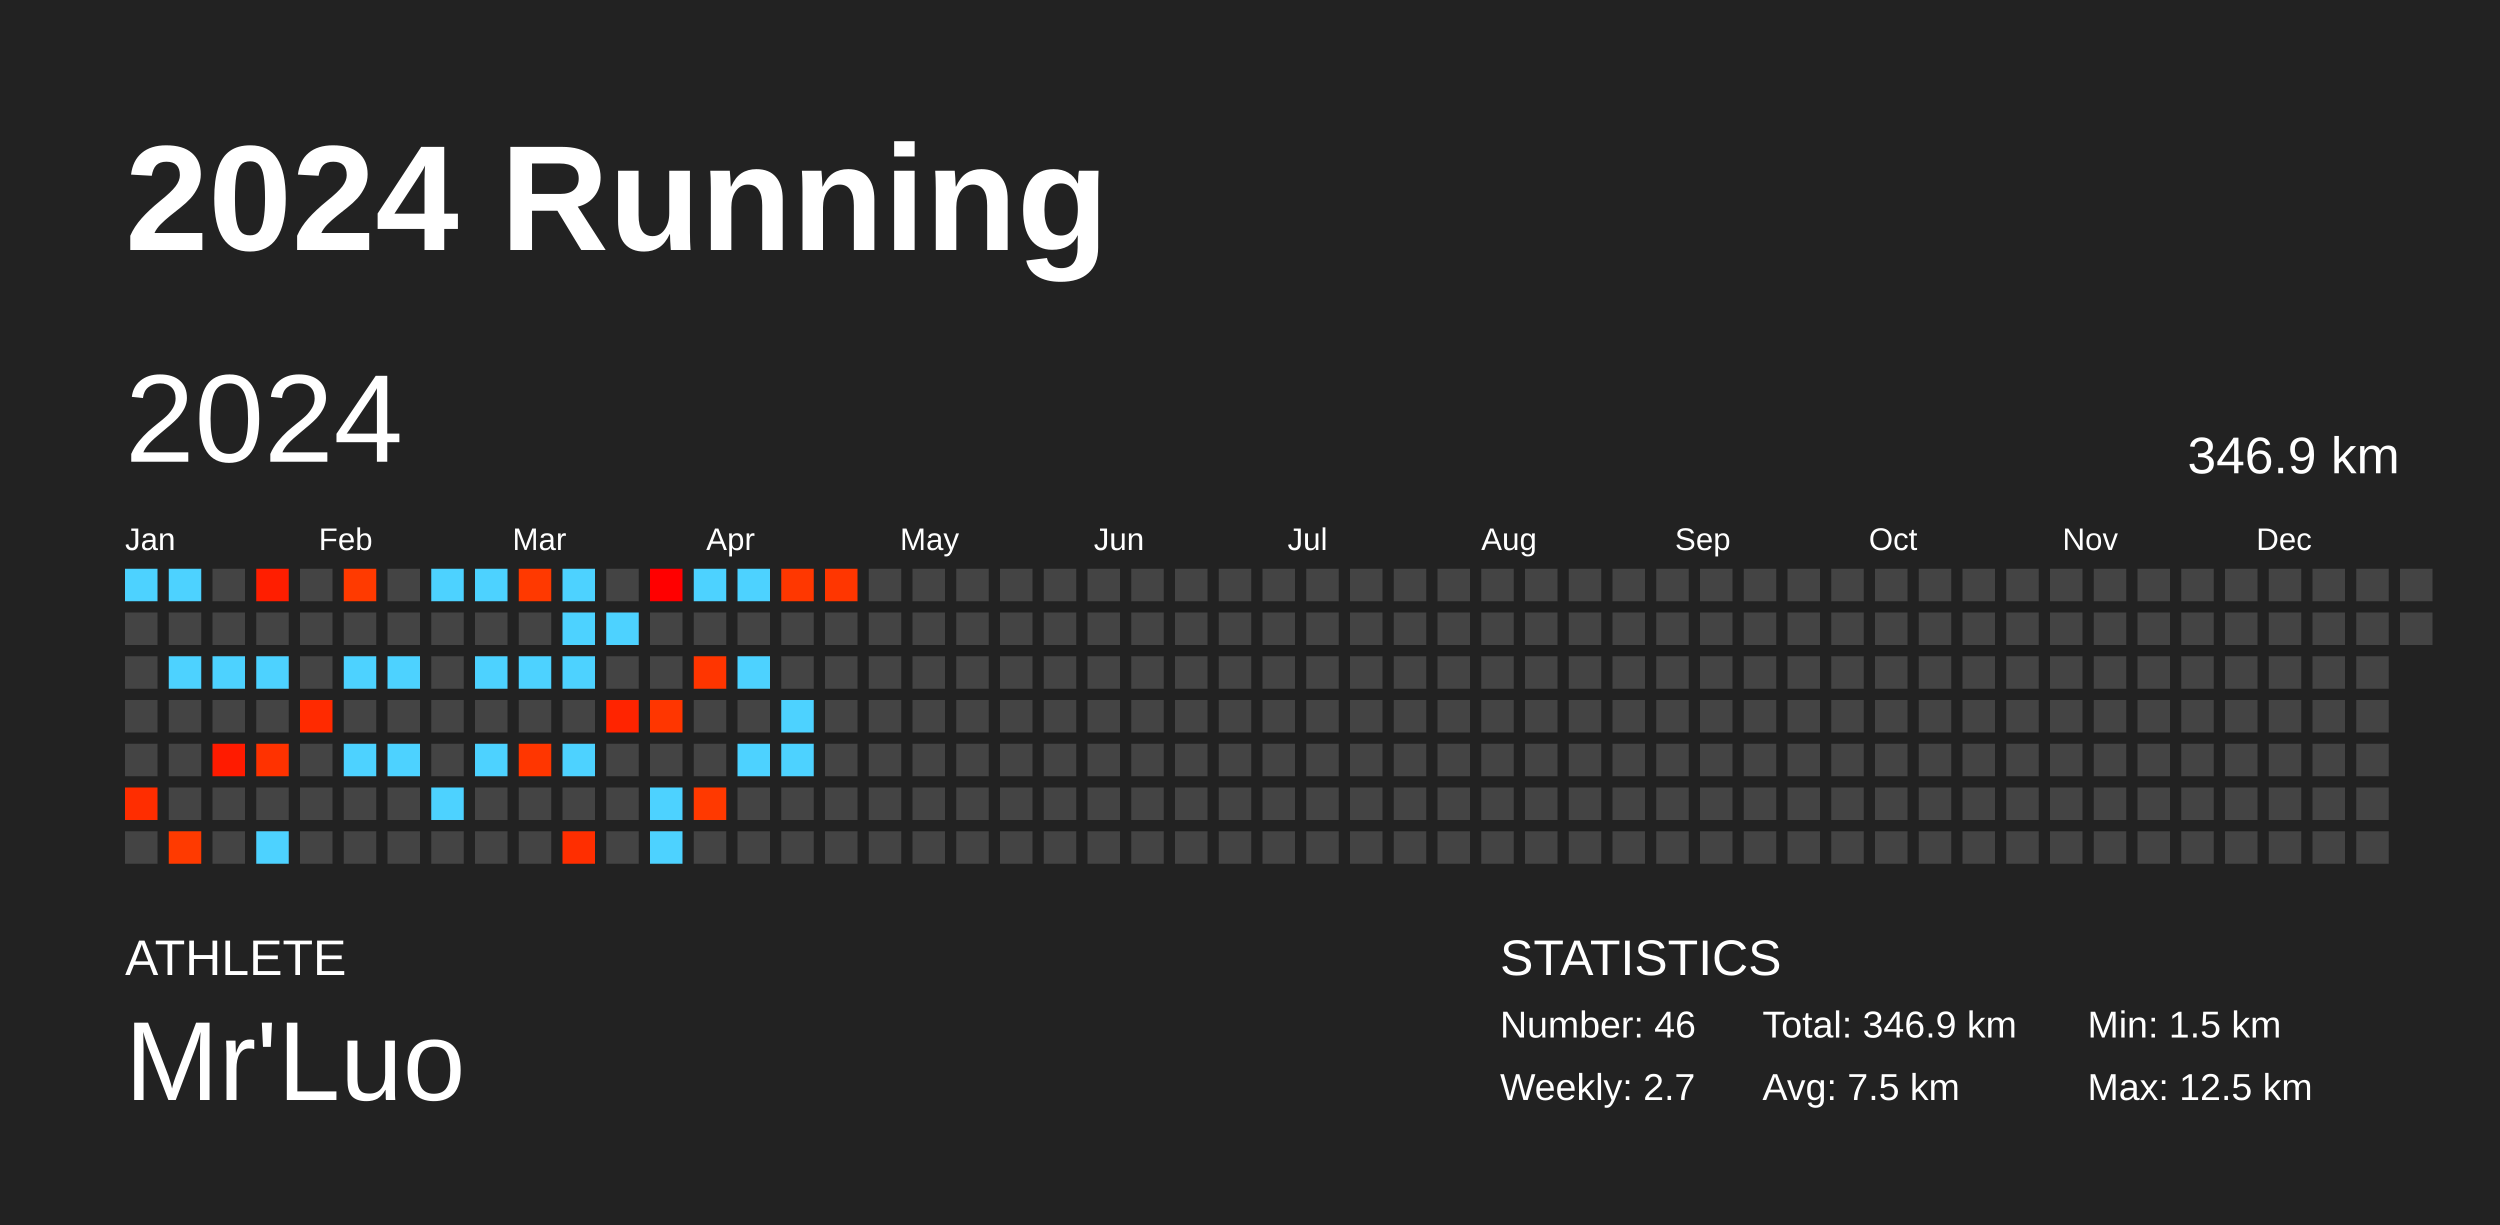
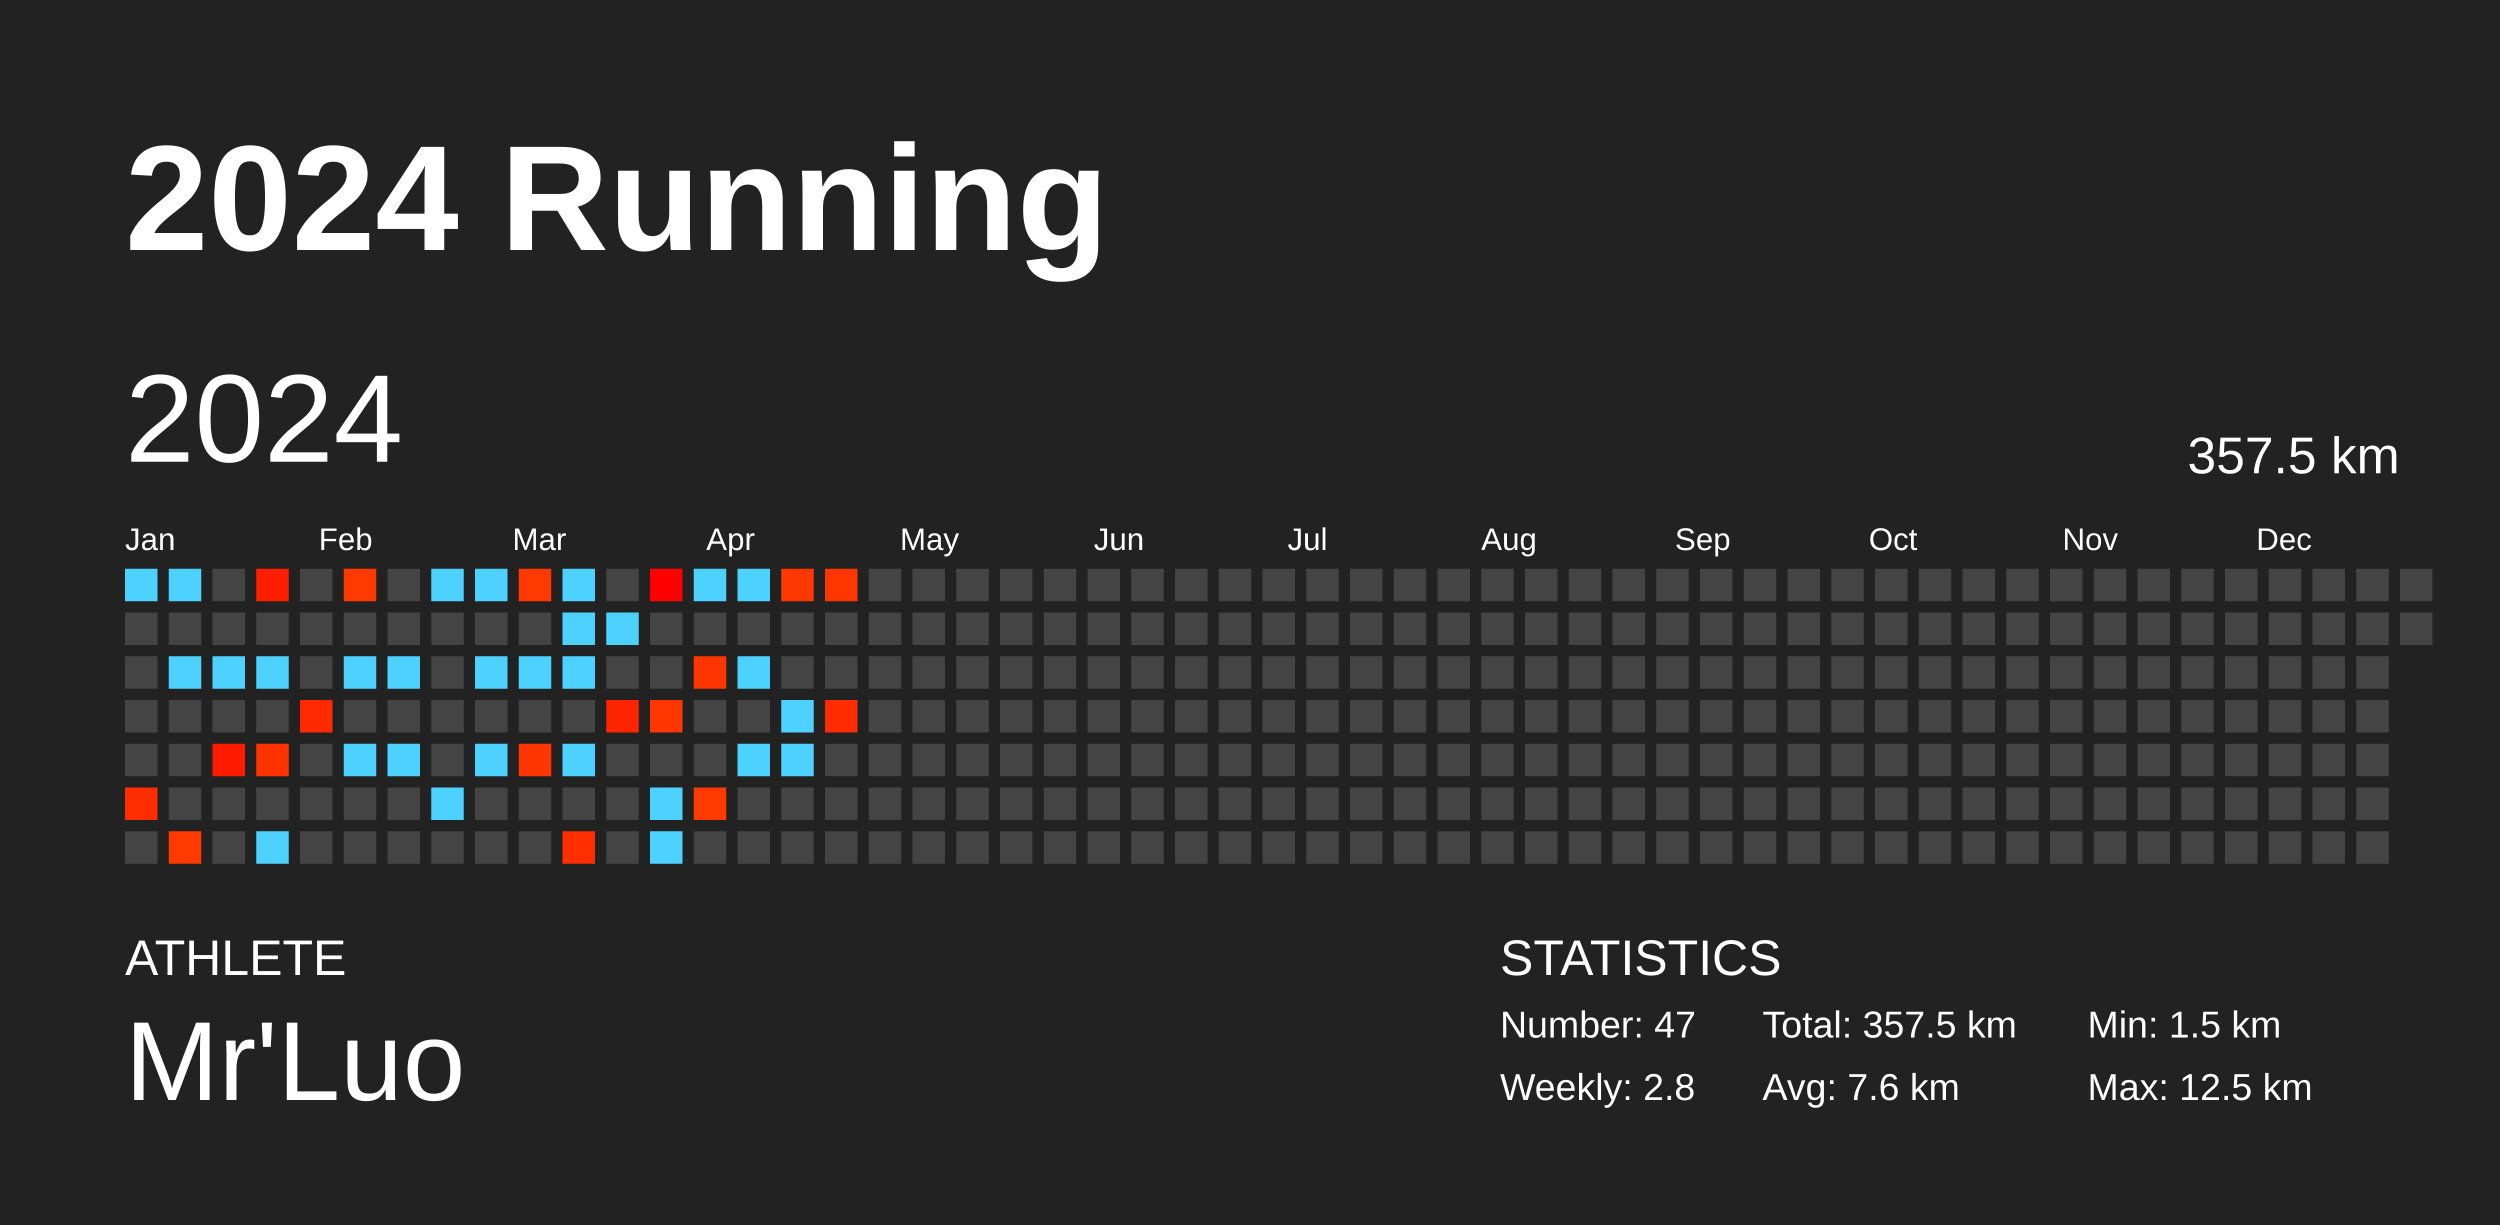
<svg xmlns="http://www.w3.org/2000/svg" baseProfile="full" height="98mm" version="1.1" viewBox="0,0,200,98" width="200mm">
  <defs />
  <rect fill="#222222" height="98" width="200" x="0" y="0" />
  <text fill="#FFFFFF" style="font-size:12px; font-family:Arial; font-weight:bold;" x="10" y="20">2024 Running</text>
  <text fill="#FFFFFF" style="font-size:4px; font-family:Arial" x="10" y="78">ATHLETE</text>
  <text fill="#FFFFFF" style="font-size:9px; font-family:Arial" x="10" y="88">Mr'Luo</text>
  <text fill="#FFFFFF" style="font-size:4px; font-family:Arial" x="120" y="78">STATISTICS</text>
-   <text fill="#FFFFFF" style="font-size:3px; font-family:Arial" x="120" y="83">Number: 46</text>
-   <text fill="#FFFFFF" style="font-size:3px; font-family:Arial" x="120" y="88">Weekly: 2.7</text>
-   <text fill="#FFFFFF" style="font-size:3px; font-family:Arial" x="141" y="83">Total: 346.9 km</text>
-   <text fill="#FFFFFF" style="font-size:3px; font-family:Arial" x="141" y="88">Avg: 7.5 km</text>
+   <text fill="#FFFFFF" style="font-size:3px; font-family:Arial" x="120" y="83">Number: 47</text>
+   <text fill="#FFFFFF" style="font-size:3px; font-family:Arial" x="120" y="88">Weekly: 2.8</text>
+   <text fill="#FFFFFF" style="font-size:3px; font-family:Arial" x="141" y="83">Total: 357.5 km</text>
+   <text fill="#FFFFFF" style="font-size:3px; font-family:Arial" x="141" y="88">Avg: 7.6 km</text>
  <text fill="#FFFFFF" style="font-size:3px; font-family:Arial" x="167" y="83">Min: 1.5 km</text>
  <text fill="#FFFFFF" style="font-size:3px; font-family:Arial" x="167" y="88">Max: 12.5 km</text>
  <text dominant-baseline="hanging" fill="#FFFFFF" style="font-size:10.0px; font-family:Arial;" x="10" y="30">2024</text>
-   <text dominant-baseline="hanging" fill="#FFFFFF" style="font-size:4.125px; font-family:Arial;" x="175" y="35">346.9 km</text>
+   <text dominant-baseline="hanging" fill="#FFFFFF" style="font-size:4.125px; font-family:Arial;" x="175" y="35">357.5 km</text>
  <text fill="#FFFFFF" style="font-size:2.5px; font-family:Arial" x="10.0" y="44">Jan</text>
  <text fill="#FFFFFF" style="font-size:2.5px; font-family:Arial" x="25.5" y="44">Feb</text>
  <text fill="#FFFFFF" style="font-size:2.5px; font-family:Arial" x="41.0" y="44">Mar</text>
  <text fill="#FFFFFF" style="font-size:2.5px; font-family:Arial" x="56.5" y="44">Apr</text>
  <text fill="#FFFFFF" style="font-size:2.5px; font-family:Arial" x="72.0" y="44">May</text>
  <text fill="#FFFFFF" style="font-size:2.5px; font-family:Arial" x="87.5" y="44">Jun</text>
  <text fill="#FFFFFF" style="font-size:2.5px; font-family:Arial" x="103.0" y="44">Jul</text>
  <text fill="#FFFFFF" style="font-size:2.5px; font-family:Arial" x="118.5" y="44">Aug</text>
  <text fill="#FFFFFF" style="font-size:2.5px; font-family:Arial" x="134.0" y="44">Sep</text>
  <text fill="#FFFFFF" style="font-size:2.5px; font-family:Arial" x="149.5" y="44">Oct</text>
  <text fill="#FFFFFF" style="font-size:2.5px; font-family:Arial" x="165.0" y="44">Nov</text>
  <text fill="#FFFFFF" style="font-size:2.5px; font-family:Arial" x="180.5" y="44">Dec</text>
  <rect fill="#4dd2ff" height="2.6" width="2.6" x="10.0" y="45.5" />
  <rect fill="#444444" height="2.6" width="2.6" x="10.0" y="49.0" />
  <rect fill="#444444" height="2.6" width="2.6" x="10.0" y="52.5" />
  <rect fill="#444444" height="2.6" width="2.6" x="10.0" y="56.0" />
  <rect fill="#444444" height="2.6" width="2.6" x="10.0" y="59.5" />
  <rect fill="#ff2d00" height="2.6" width="2.6" x="10.0" y="63.0" />
  <rect fill="#444444" height="2.6" width="2.6" x="10.0" y="66.5" />
  <rect fill="#4dd2ff" height="2.6" width="2.6" x="13.5" y="45.5" />
  <rect fill="#444444" height="2.6" width="2.6" x="13.5" y="49.0" />
  <rect fill="#4dd2ff" height="2.6" width="2.6" x="13.5" y="52.5" />
  <rect fill="#444444" height="2.6" width="2.6" x="13.5" y="56.0" />
  <rect fill="#444444" height="2.6" width="2.6" x="13.5" y="59.5" />
  <rect fill="#444444" height="2.6" width="2.6" x="13.5" y="63.0" />
  <rect fill="#ff3a00" height="2.6" width="2.6" x="13.5" y="66.5" />
  <rect fill="#444444" height="2.6" width="2.6" x="17.0" y="45.5" />
  <rect fill="#444444" height="2.6" width="2.6" x="17.0" y="49.0" />
  <rect fill="#4dd2ff" height="2.6" width="2.6" x="17.0" y="52.5" />
  <rect fill="#444444" height="2.6" width="2.6" x="17.0" y="56.0" />
  <rect fill="#ff1b00" height="2.6" width="2.6" x="17.0" y="59.5" />
  <rect fill="#444444" height="2.6" width="2.6" x="17.0" y="63.0" />
  <rect fill="#444444" height="2.6" width="2.6" x="17.0" y="66.5" />
  <rect fill="#ff1e00" height="2.6" width="2.6" x="20.5" y="45.5" />
  <rect fill="#444444" height="2.6" width="2.6" x="20.5" y="49.0" />
  <rect fill="#4dd2ff" height="2.6" width="2.6" x="20.5" y="52.5" />
  <rect fill="#444444" height="2.6" width="2.6" x="20.5" y="56.0" />
  <rect fill="#ff3200" height="2.6" width="2.6" x="20.5" y="59.5" />
  <rect fill="#444444" height="2.6" width="2.6" x="20.5" y="63.0" />
  <rect fill="#4dd2ff" height="2.6" width="2.6" x="20.5" y="66.5" />
  <rect fill="#444444" height="2.6" width="2.6" x="24.0" y="45.5" />
  <rect fill="#444444" height="2.6" width="2.6" x="24.0" y="49.0" />
  <rect fill="#444444" height="2.6" width="2.6" x="24.0" y="52.5" />
  <rect fill="#ff2a00" height="2.6" width="2.6" x="24.0" y="56.0" />
  <rect fill="#444444" height="2.6" width="2.6" x="24.0" y="59.5" />
  <rect fill="#444444" height="2.6" width="2.6" x="24.0" y="63.0" />
  <rect fill="#444444" height="2.6" width="2.6" x="24.0" y="66.5" />
  <rect fill="#ff3a00" height="2.6" width="2.6" x="27.5" y="45.5" />
  <rect fill="#444444" height="2.6" width="2.6" x="27.5" y="49.0" />
  <rect fill="#4dd2ff" height="2.6" width="2.6" x="27.5" y="52.5" />
  <rect fill="#444444" height="2.6" width="2.6" x="27.5" y="56.0" />
  <rect fill="#4dd2ff" height="2.6" width="2.6" x="27.5" y="59.5" />
  <rect fill="#444444" height="2.6" width="2.6" x="27.5" y="63.0" />
  <rect fill="#444444" height="2.6" width="2.6" x="27.5" y="66.5" />
  <rect fill="#444444" height="2.6" width="2.6" x="31.0" y="45.5" />
  <rect fill="#444444" height="2.6" width="2.6" x="31.0" y="49.0" />
  <rect fill="#4dd2ff" height="2.6" width="2.6" x="31.0" y="52.5" />
  <rect fill="#444444" height="2.6" width="2.6" x="31.0" y="56.0" />
  <rect fill="#4dd2ff" height="2.6" width="2.6" x="31.0" y="59.5" />
  <rect fill="#444444" height="2.6" width="2.6" x="31.0" y="63.0" />
  <rect fill="#444444" height="2.6" width="2.6" x="31.0" y="66.5" />
  <rect fill="#4dd2ff" height="2.6" width="2.6" x="34.5" y="45.5" />
  <rect fill="#444444" height="2.6" width="2.6" x="34.5" y="49.0" />
  <rect fill="#444444" height="2.6" width="2.6" x="34.5" y="52.5" />
  <rect fill="#444444" height="2.6" width="2.6" x="34.5" y="56.0" />
  <rect fill="#444444" height="2.6" width="2.6" x="34.5" y="59.5" />
  <rect fill="#4dd2ff" height="2.6" width="2.6" x="34.5" y="63.0" />
  <rect fill="#444444" height="2.6" width="2.6" x="34.5" y="66.5" />
  <rect fill="#4dd2ff" height="2.6" width="2.6" x="38.0" y="45.5" />
  <rect fill="#444444" height="2.6" width="2.6" x="38.0" y="49.0" />
  <rect fill="#4dd2ff" height="2.6" width="2.6" x="38.0" y="52.5" />
  <rect fill="#444444" height="2.6" width="2.6" x="38.0" y="56.0" />
  <rect fill="#4dd2ff" height="2.6" width="2.6" x="38.0" y="59.5" />
  <rect fill="#444444" height="2.6" width="2.6" x="38.0" y="63.0" />
  <rect fill="#444444" height="2.6" width="2.6" x="38.0" y="66.5" />
  <rect fill="#ff3900" height="2.6" width="2.6" x="41.5" y="45.5" />
  <rect fill="#444444" height="2.6" width="2.6" x="41.5" y="49.0" />
  <rect fill="#4dd2ff" height="2.6" width="2.6" x="41.5" y="52.5" />
  <rect fill="#444444" height="2.6" width="2.6" x="41.5" y="56.0" />
  <rect fill="#ff3600" height="2.6" width="2.6" x="41.5" y="59.5" />
  <rect fill="#444444" height="2.6" width="2.6" x="41.5" y="63.0" />
  <rect fill="#444444" height="2.6" width="2.6" x="41.5" y="66.5" />
  <rect fill="#4dd2ff" height="2.6" width="2.6" x="45.0" y="45.5" />
  <rect fill="#4dd2ff" height="2.6" width="2.6" x="45.0" y="49.0" />
  <rect fill="#4dd2ff" height="2.6" width="2.6" x="45.0" y="52.5" />
  <rect fill="#444444" height="2.6" width="2.6" x="45.0" y="56.0" />
  <rect fill="#4dd2ff" height="2.6" width="2.6" x="45.0" y="59.5" />
  <rect fill="#444444" height="2.6" width="2.6" x="45.0" y="63.0" />
  <rect fill="#ff2e00" height="2.6" width="2.6" x="45.0" y="66.5" />
  <rect fill="#444444" height="2.6" width="2.6" x="48.5" y="45.5" />
  <rect fill="#4dd2ff" height="2.6" width="2.6" x="48.5" y="49.0" />
  <rect fill="#444444" height="2.6" width="2.6" x="48.5" y="52.5" />
  <rect fill="#ff2400" height="2.6" width="2.6" x="48.5" y="56.0" />
  <rect fill="#444444" height="2.6" width="2.6" x="48.5" y="59.5" />
  <rect fill="#444444" height="2.6" width="2.6" x="48.5" y="63.0" />
  <rect fill="#444444" height="2.6" width="2.6" x="48.5" y="66.5" />
  <rect fill="#ff0000" height="2.6" width="2.6" x="52.0" y="45.5" />
  <rect fill="#444444" height="2.6" width="2.6" x="52.0" y="49.0" />
  <rect fill="#444444" height="2.6" width="2.6" x="52.0" y="52.5" />
  <rect fill="#ff3600" height="2.6" width="2.6" x="52.0" y="56.0" />
  <rect fill="#444444" height="2.6" width="2.6" x="52.0" y="59.5" />
  <rect fill="#4dd2ff" height="2.6" width="2.6" x="52.0" y="63.0" />
  <rect fill="#4dd2ff" height="2.6" width="2.6" x="52.0" y="66.5" />
  <rect fill="#4dd2ff" height="2.6" width="2.6" x="55.5" y="45.5" />
  <rect fill="#444444" height="2.6" width="2.6" x="55.5" y="49.0" />
  <rect fill="#ff3500" height="2.6" width="2.6" x="55.5" y="52.5" />
  <rect fill="#444444" height="2.6" width="2.6" x="55.5" y="56.0" />
  <rect fill="#444444" height="2.6" width="2.6" x="55.5" y="59.5" />
  <rect fill="#ff3900" height="2.6" width="2.6" x="55.5" y="63.0" />
  <rect fill="#444444" height="2.6" width="2.6" x="55.5" y="66.5" />
  <rect fill="#4dd2ff" height="2.6" width="2.6" x="59.0" y="45.5" />
  <rect fill="#444444" height="2.6" width="2.6" x="59.0" y="49.0" />
  <rect fill="#4dd2ff" height="2.6" width="2.6" x="59.0" y="52.5" />
  <rect fill="#444444" height="2.6" width="2.6" x="59.0" y="56.0" />
  <rect fill="#4dd2ff" height="2.6" width="2.6" x="59.0" y="59.5" />
  <rect fill="#444444" height="2.6" width="2.6" x="59.0" y="63.0" />
  <rect fill="#444444" height="2.6" width="2.6" x="59.0" y="66.5" />
  <rect fill="#ff3700" height="2.6" width="2.6" x="62.5" y="45.5" />
  <rect fill="#444444" height="2.6" width="2.6" x="62.5" y="49.0" />
  <rect fill="#444444" height="2.6" width="2.6" x="62.5" y="52.5" />
  <rect fill="#4dd2ff" height="2.6" width="2.6" x="62.5" y="56.0" />
  <rect fill="#4dd2ff" height="2.6" width="2.6" x="62.5" y="59.5" />
  <rect fill="#444444" height="2.6" width="2.6" x="62.5" y="63.0" />
  <rect fill="#444444" height="2.6" width="2.6" x="62.5" y="66.5" />
  <rect fill="#ff3600" height="2.6" width="2.6" x="66.0" y="45.5" />
  <rect fill="#444444" height="2.6" width="2.6" x="66.0" y="49.0" />
  <rect fill="#444444" height="2.6" width="2.6" x="66.0" y="52.5" />
-   <rect fill="#444444" height="2.6" width="2.6" x="66.0" y="56.0" />
+   <rect fill="#ff2c00" height="2.6" width="2.6" x="66.0" y="56.0" />
  <rect fill="#444444" height="2.6" width="2.6" x="66.0" y="59.5" />
  <rect fill="#444444" height="2.6" width="2.6" x="66.0" y="63.0" />
  <rect fill="#444444" height="2.6" width="2.6" x="66.0" y="66.5" />
  <rect fill="#444444" height="2.6" width="2.6" x="69.5" y="45.5" />
  <rect fill="#444444" height="2.6" width="2.6" x="69.5" y="49.0" />
  <rect fill="#444444" height="2.6" width="2.6" x="69.5" y="52.5" />
  <rect fill="#444444" height="2.6" width="2.6" x="69.5" y="56.0" />
  <rect fill="#444444" height="2.6" width="2.6" x="69.5" y="59.5" />
  <rect fill="#444444" height="2.6" width="2.6" x="69.5" y="63.0" />
  <rect fill="#444444" height="2.6" width="2.6" x="69.5" y="66.5" />
  <rect fill="#444444" height="2.6" width="2.6" x="73.0" y="45.5" />
  <rect fill="#444444" height="2.6" width="2.6" x="73.0" y="49.0" />
  <rect fill="#444444" height="2.6" width="2.6" x="73.0" y="52.5" />
  <rect fill="#444444" height="2.6" width="2.6" x="73.0" y="56.0" />
  <rect fill="#444444" height="2.6" width="2.6" x="73.0" y="59.5" />
  <rect fill="#444444" height="2.6" width="2.6" x="73.0" y="63.0" />
  <rect fill="#444444" height="2.6" width="2.6" x="73.0" y="66.5" />
  <rect fill="#444444" height="2.6" width="2.6" x="76.5" y="45.5" />
  <rect fill="#444444" height="2.6" width="2.6" x="76.5" y="49.0" />
  <rect fill="#444444" height="2.6" width="2.6" x="76.5" y="52.5" />
  <rect fill="#444444" height="2.6" width="2.6" x="76.5" y="56.0" />
  <rect fill="#444444" height="2.6" width="2.6" x="76.5" y="59.5" />
  <rect fill="#444444" height="2.6" width="2.6" x="76.5" y="63.0" />
  <rect fill="#444444" height="2.6" width="2.6" x="76.5" y="66.5" />
  <rect fill="#444444" height="2.6" width="2.6" x="80.0" y="45.5" />
  <rect fill="#444444" height="2.6" width="2.6" x="80.0" y="49.0" />
  <rect fill="#444444" height="2.6" width="2.6" x="80.0" y="52.5" />
  <rect fill="#444444" height="2.6" width="2.6" x="80.0" y="56.0" />
  <rect fill="#444444" height="2.6" width="2.6" x="80.0" y="59.5" />
  <rect fill="#444444" height="2.6" width="2.6" x="80.0" y="63.0" />
  <rect fill="#444444" height="2.6" width="2.6" x="80.0" y="66.5" />
  <rect fill="#444444" height="2.6" width="2.6" x="83.5" y="45.5" />
  <rect fill="#444444" height="2.6" width="2.6" x="83.5" y="49.0" />
  <rect fill="#444444" height="2.6" width="2.6" x="83.5" y="52.5" />
  <rect fill="#444444" height="2.6" width="2.6" x="83.5" y="56.0" />
  <rect fill="#444444" height="2.6" width="2.6" x="83.5" y="59.5" />
  <rect fill="#444444" height="2.6" width="2.6" x="83.5" y="63.0" />
  <rect fill="#444444" height="2.6" width="2.6" x="83.5" y="66.5" />
  <rect fill="#444444" height="2.6" width="2.6" x="87.0" y="45.5" />
  <rect fill="#444444" height="2.6" width="2.6" x="87.0" y="49.0" />
  <rect fill="#444444" height="2.6" width="2.6" x="87.0" y="52.5" />
  <rect fill="#444444" height="2.6" width="2.6" x="87.0" y="56.0" />
  <rect fill="#444444" height="2.6" width="2.6" x="87.0" y="59.5" />
  <rect fill="#444444" height="2.6" width="2.6" x="87.0" y="63.0" />
  <rect fill="#444444" height="2.6" width="2.6" x="87.0" y="66.5" />
  <rect fill="#444444" height="2.6" width="2.6" x="90.5" y="45.5" />
  <rect fill="#444444" height="2.6" width="2.6" x="90.5" y="49.0" />
  <rect fill="#444444" height="2.6" width="2.6" x="90.5" y="52.5" />
  <rect fill="#444444" height="2.6" width="2.6" x="90.5" y="56.0" />
  <rect fill="#444444" height="2.6" width="2.6" x="90.5" y="59.5" />
  <rect fill="#444444" height="2.6" width="2.6" x="90.5" y="63.0" />
  <rect fill="#444444" height="2.6" width="2.6" x="90.5" y="66.5" />
  <rect fill="#444444" height="2.6" width="2.6" x="94.0" y="45.5" />
  <rect fill="#444444" height="2.6" width="2.6" x="94.0" y="49.0" />
  <rect fill="#444444" height="2.6" width="2.6" x="94.0" y="52.5" />
  <rect fill="#444444" height="2.6" width="2.6" x="94.0" y="56.0" />
  <rect fill="#444444" height="2.6" width="2.6" x="94.0" y="59.5" />
  <rect fill="#444444" height="2.6" width="2.6" x="94.0" y="63.0" />
  <rect fill="#444444" height="2.6" width="2.6" x="94.0" y="66.5" />
  <rect fill="#444444" height="2.6" width="2.6" x="97.5" y="45.5" />
  <rect fill="#444444" height="2.6" width="2.6" x="97.5" y="49.0" />
  <rect fill="#444444" height="2.6" width="2.6" x="97.5" y="52.5" />
  <rect fill="#444444" height="2.6" width="2.6" x="97.5" y="56.0" />
  <rect fill="#444444" height="2.6" width="2.6" x="97.5" y="59.5" />
  <rect fill="#444444" height="2.6" width="2.6" x="97.5" y="63.0" />
  <rect fill="#444444" height="2.6" width="2.6" x="97.5" y="66.5" />
  <rect fill="#444444" height="2.6" width="2.6" x="101.0" y="45.5" />
  <rect fill="#444444" height="2.6" width="2.6" x="101.0" y="49.0" />
  <rect fill="#444444" height="2.6" width="2.6" x="101.0" y="52.5" />
  <rect fill="#444444" height="2.6" width="2.6" x="101.0" y="56.0" />
  <rect fill="#444444" height="2.6" width="2.6" x="101.0" y="59.5" />
  <rect fill="#444444" height="2.6" width="2.6" x="101.0" y="63.0" />
  <rect fill="#444444" height="2.6" width="2.6" x="101.0" y="66.5" />
  <rect fill="#444444" height="2.6" width="2.6" x="104.5" y="45.5" />
  <rect fill="#444444" height="2.6" width="2.6" x="104.5" y="49.0" />
  <rect fill="#444444" height="2.6" width="2.6" x="104.5" y="52.5" />
  <rect fill="#444444" height="2.6" width="2.6" x="104.5" y="56.0" />
  <rect fill="#444444" height="2.6" width="2.6" x="104.5" y="59.5" />
  <rect fill="#444444" height="2.6" width="2.6" x="104.5" y="63.0" />
  <rect fill="#444444" height="2.6" width="2.6" x="104.5" y="66.5" />
  <rect fill="#444444" height="2.6" width="2.6" x="108.0" y="45.5" />
  <rect fill="#444444" height="2.6" width="2.6" x="108.0" y="49.0" />
  <rect fill="#444444" height="2.6" width="2.6" x="108.0" y="52.5" />
  <rect fill="#444444" height="2.6" width="2.6" x="108.0" y="56.0" />
  <rect fill="#444444" height="2.6" width="2.6" x="108.0" y="59.5" />
  <rect fill="#444444" height="2.6" width="2.6" x="108.0" y="63.0" />
  <rect fill="#444444" height="2.6" width="2.6" x="108.0" y="66.5" />
  <rect fill="#444444" height="2.6" width="2.6" x="111.5" y="45.5" />
  <rect fill="#444444" height="2.6" width="2.6" x="111.5" y="49.0" />
  <rect fill="#444444" height="2.6" width="2.6" x="111.5" y="52.5" />
  <rect fill="#444444" height="2.6" width="2.6" x="111.5" y="56.0" />
  <rect fill="#444444" height="2.6" width="2.6" x="111.5" y="59.5" />
  <rect fill="#444444" height="2.6" width="2.6" x="111.5" y="63.0" />
  <rect fill="#444444" height="2.6" width="2.6" x="111.5" y="66.5" />
  <rect fill="#444444" height="2.6" width="2.6" x="115.0" y="45.5" />
  <rect fill="#444444" height="2.6" width="2.6" x="115.0" y="49.0" />
  <rect fill="#444444" height="2.6" width="2.6" x="115.0" y="52.5" />
  <rect fill="#444444" height="2.6" width="2.6" x="115.0" y="56.0" />
  <rect fill="#444444" height="2.6" width="2.6" x="115.0" y="59.5" />
  <rect fill="#444444" height="2.6" width="2.6" x="115.0" y="63.0" />
  <rect fill="#444444" height="2.6" width="2.6" x="115.0" y="66.5" />
  <rect fill="#444444" height="2.6" width="2.6" x="118.5" y="45.5" />
  <rect fill="#444444" height="2.6" width="2.6" x="118.5" y="49.0" />
  <rect fill="#444444" height="2.6" width="2.6" x="118.5" y="52.5" />
  <rect fill="#444444" height="2.6" width="2.6" x="118.5" y="56.0" />
  <rect fill="#444444" height="2.6" width="2.6" x="118.5" y="59.5" />
  <rect fill="#444444" height="2.6" width="2.6" x="118.5" y="63.0" />
  <rect fill="#444444" height="2.6" width="2.6" x="118.5" y="66.5" />
  <rect fill="#444444" height="2.6" width="2.6" x="122.0" y="45.5" />
  <rect fill="#444444" height="2.6" width="2.6" x="122.0" y="49.0" />
  <rect fill="#444444" height="2.6" width="2.6" x="122.0" y="52.5" />
  <rect fill="#444444" height="2.6" width="2.6" x="122.0" y="56.0" />
  <rect fill="#444444" height="2.6" width="2.6" x="122.0" y="59.5" />
  <rect fill="#444444" height="2.6" width="2.6" x="122.0" y="63.0" />
  <rect fill="#444444" height="2.6" width="2.6" x="122.0" y="66.5" />
  <rect fill="#444444" height="2.6" width="2.6" x="125.5" y="45.5" />
  <rect fill="#444444" height="2.6" width="2.6" x="125.5" y="49.0" />
  <rect fill="#444444" height="2.6" width="2.6" x="125.5" y="52.5" />
  <rect fill="#444444" height="2.6" width="2.6" x="125.5" y="56.0" />
  <rect fill="#444444" height="2.6" width="2.6" x="125.5" y="59.5" />
  <rect fill="#444444" height="2.6" width="2.6" x="125.5" y="63.0" />
  <rect fill="#444444" height="2.6" width="2.6" x="125.5" y="66.5" />
  <rect fill="#444444" height="2.6" width="2.6" x="129.0" y="45.5" />
  <rect fill="#444444" height="2.6" width="2.6" x="129.0" y="49.0" />
  <rect fill="#444444" height="2.6" width="2.6" x="129.0" y="52.5" />
  <rect fill="#444444" height="2.6" width="2.6" x="129.0" y="56.0" />
  <rect fill="#444444" height="2.6" width="2.6" x="129.0" y="59.5" />
  <rect fill="#444444" height="2.6" width="2.6" x="129.0" y="63.0" />
  <rect fill="#444444" height="2.6" width="2.6" x="129.0" y="66.5" />
  <rect fill="#444444" height="2.6" width="2.6" x="132.5" y="45.5" />
  <rect fill="#444444" height="2.6" width="2.6" x="132.5" y="49.0" />
  <rect fill="#444444" height="2.6" width="2.6" x="132.5" y="52.5" />
  <rect fill="#444444" height="2.6" width="2.6" x="132.5" y="56.0" />
  <rect fill="#444444" height="2.6" width="2.6" x="132.5" y="59.5" />
  <rect fill="#444444" height="2.6" width="2.6" x="132.5" y="63.0" />
  <rect fill="#444444" height="2.6" width="2.6" x="132.5" y="66.5" />
  <rect fill="#444444" height="2.6" width="2.6" x="136.0" y="45.5" />
  <rect fill="#444444" height="2.6" width="2.6" x="136.0" y="49.0" />
  <rect fill="#444444" height="2.6" width="2.6" x="136.0" y="52.5" />
  <rect fill="#444444" height="2.6" width="2.6" x="136.0" y="56.0" />
  <rect fill="#444444" height="2.6" width="2.6" x="136.0" y="59.5" />
  <rect fill="#444444" height="2.6" width="2.6" x="136.0" y="63.0" />
  <rect fill="#444444" height="2.6" width="2.6" x="136.0" y="66.5" />
  <rect fill="#444444" height="2.6" width="2.6" x="139.5" y="45.5" />
  <rect fill="#444444" height="2.6" width="2.6" x="139.5" y="49.0" />
  <rect fill="#444444" height="2.6" width="2.6" x="139.5" y="52.5" />
  <rect fill="#444444" height="2.6" width="2.6" x="139.5" y="56.0" />
  <rect fill="#444444" height="2.6" width="2.6" x="139.5" y="59.5" />
  <rect fill="#444444" height="2.6" width="2.6" x="139.5" y="63.0" />
  <rect fill="#444444" height="2.6" width="2.6" x="139.5" y="66.5" />
  <rect fill="#444444" height="2.6" width="2.6" x="143.0" y="45.5" />
  <rect fill="#444444" height="2.6" width="2.6" x="143.0" y="49.0" />
  <rect fill="#444444" height="2.6" width="2.6" x="143.0" y="52.5" />
  <rect fill="#444444" height="2.6" width="2.6" x="143.0" y="56.0" />
  <rect fill="#444444" height="2.6" width="2.6" x="143.0" y="59.5" />
  <rect fill="#444444" height="2.6" width="2.6" x="143.0" y="63.0" />
  <rect fill="#444444" height="2.6" width="2.6" x="143.0" y="66.5" />
  <rect fill="#444444" height="2.6" width="2.6" x="146.5" y="45.5" />
  <rect fill="#444444" height="2.6" width="2.6" x="146.5" y="49.0" />
  <rect fill="#444444" height="2.6" width="2.6" x="146.5" y="52.5" />
  <rect fill="#444444" height="2.6" width="2.6" x="146.5" y="56.0" />
  <rect fill="#444444" height="2.6" width="2.6" x="146.5" y="59.5" />
  <rect fill="#444444" height="2.6" width="2.6" x="146.5" y="63.0" />
  <rect fill="#444444" height="2.6" width="2.6" x="146.5" y="66.5" />
  <rect fill="#444444" height="2.6" width="2.6" x="150.0" y="45.5" />
  <rect fill="#444444" height="2.6" width="2.6" x="150.0" y="49.0" />
  <rect fill="#444444" height="2.6" width="2.6" x="150.0" y="52.5" />
  <rect fill="#444444" height="2.6" width="2.6" x="150.0" y="56.0" />
  <rect fill="#444444" height="2.6" width="2.6" x="150.0" y="59.5" />
  <rect fill="#444444" height="2.6" width="2.6" x="150.0" y="63.0" />
  <rect fill="#444444" height="2.6" width="2.6" x="150.0" y="66.5" />
  <rect fill="#444444" height="2.6" width="2.6" x="153.5" y="45.5" />
  <rect fill="#444444" height="2.6" width="2.6" x="153.5" y="49.0" />
  <rect fill="#444444" height="2.6" width="2.6" x="153.5" y="52.5" />
  <rect fill="#444444" height="2.6" width="2.6" x="153.5" y="56.0" />
  <rect fill="#444444" height="2.6" width="2.6" x="153.5" y="59.5" />
  <rect fill="#444444" height="2.6" width="2.6" x="153.5" y="63.0" />
  <rect fill="#444444" height="2.6" width="2.6" x="153.5" y="66.5" />
  <rect fill="#444444" height="2.6" width="2.6" x="157.0" y="45.5" />
  <rect fill="#444444" height="2.6" width="2.6" x="157.0" y="49.0" />
  <rect fill="#444444" height="2.6" width="2.6" x="157.0" y="52.5" />
  <rect fill="#444444" height="2.6" width="2.6" x="157.0" y="56.0" />
  <rect fill="#444444" height="2.6" width="2.6" x="157.0" y="59.5" />
  <rect fill="#444444" height="2.6" width="2.6" x="157.0" y="63.0" />
  <rect fill="#444444" height="2.6" width="2.6" x="157.0" y="66.5" />
  <rect fill="#444444" height="2.6" width="2.6" x="160.5" y="45.5" />
  <rect fill="#444444" height="2.6" width="2.6" x="160.5" y="49.0" />
  <rect fill="#444444" height="2.6" width="2.6" x="160.5" y="52.5" />
  <rect fill="#444444" height="2.6" width="2.6" x="160.5" y="56.0" />
  <rect fill="#444444" height="2.6" width="2.6" x="160.5" y="59.5" />
  <rect fill="#444444" height="2.6" width="2.6" x="160.5" y="63.0" />
  <rect fill="#444444" height="2.6" width="2.6" x="160.5" y="66.5" />
  <rect fill="#444444" height="2.6" width="2.6" x="164.0" y="45.5" />
  <rect fill="#444444" height="2.6" width="2.6" x="164.0" y="49.0" />
  <rect fill="#444444" height="2.6" width="2.6" x="164.0" y="52.5" />
  <rect fill="#444444" height="2.6" width="2.6" x="164.0" y="56.0" />
  <rect fill="#444444" height="2.6" width="2.6" x="164.0" y="59.5" />
  <rect fill="#444444" height="2.6" width="2.6" x="164.0" y="63.0" />
  <rect fill="#444444" height="2.6" width="2.6" x="164.0" y="66.5" />
  <rect fill="#444444" height="2.6" width="2.6" x="167.5" y="45.5" />
  <rect fill="#444444" height="2.6" width="2.6" x="167.5" y="49.0" />
  <rect fill="#444444" height="2.6" width="2.6" x="167.5" y="52.5" />
  <rect fill="#444444" height="2.6" width="2.6" x="167.5" y="56.0" />
  <rect fill="#444444" height="2.6" width="2.6" x="167.5" y="59.5" />
  <rect fill="#444444" height="2.6" width="2.6" x="167.5" y="63.0" />
  <rect fill="#444444" height="2.6" width="2.6" x="167.5" y="66.5" />
  <rect fill="#444444" height="2.6" width="2.6" x="171.0" y="45.5" />
  <rect fill="#444444" height="2.6" width="2.6" x="171.0" y="49.0" />
  <rect fill="#444444" height="2.6" width="2.6" x="171.0" y="52.5" />
  <rect fill="#444444" height="2.6" width="2.6" x="171.0" y="56.0" />
  <rect fill="#444444" height="2.6" width="2.6" x="171.0" y="59.5" />
  <rect fill="#444444" height="2.6" width="2.6" x="171.0" y="63.0" />
  <rect fill="#444444" height="2.6" width="2.6" x="171.0" y="66.5" />
  <rect fill="#444444" height="2.6" width="2.6" x="174.5" y="45.5" />
  <rect fill="#444444" height="2.6" width="2.6" x="174.5" y="49.0" />
  <rect fill="#444444" height="2.6" width="2.6" x="174.5" y="52.5" />
  <rect fill="#444444" height="2.6" width="2.6" x="174.5" y="56.0" />
  <rect fill="#444444" height="2.6" width="2.6" x="174.5" y="59.5" />
  <rect fill="#444444" height="2.6" width="2.6" x="174.5" y="63.0" />
  <rect fill="#444444" height="2.6" width="2.6" x="174.5" y="66.5" />
  <rect fill="#444444" height="2.6" width="2.6" x="178.0" y="45.5" />
  <rect fill="#444444" height="2.6" width="2.6" x="178.0" y="49.0" />
  <rect fill="#444444" height="2.6" width="2.6" x="178.0" y="52.5" />
  <rect fill="#444444" height="2.6" width="2.6" x="178.0" y="56.0" />
  <rect fill="#444444" height="2.6" width="2.6" x="178.0" y="59.5" />
  <rect fill="#444444" height="2.6" width="2.6" x="178.0" y="63.0" />
  <rect fill="#444444" height="2.6" width="2.6" x="178.0" y="66.5" />
  <rect fill="#444444" height="2.6" width="2.6" x="181.5" y="45.5" />
  <rect fill="#444444" height="2.6" width="2.6" x="181.5" y="49.0" />
  <rect fill="#444444" height="2.6" width="2.6" x="181.5" y="52.5" />
  <rect fill="#444444" height="2.6" width="2.6" x="181.5" y="56.0" />
  <rect fill="#444444" height="2.6" width="2.6" x="181.5" y="59.5" />
  <rect fill="#444444" height="2.6" width="2.6" x="181.5" y="63.0" />
  <rect fill="#444444" height="2.6" width="2.6" x="181.5" y="66.5" />
  <rect fill="#444444" height="2.6" width="2.6" x="185.0" y="45.5" />
  <rect fill="#444444" height="2.6" width="2.6" x="185.0" y="49.0" />
  <rect fill="#444444" height="2.6" width="2.6" x="185.0" y="52.5" />
  <rect fill="#444444" height="2.6" width="2.6" x="185.0" y="56.0" />
  <rect fill="#444444" height="2.6" width="2.6" x="185.0" y="59.5" />
  <rect fill="#444444" height="2.6" width="2.6" x="185.0" y="63.0" />
  <rect fill="#444444" height="2.6" width="2.6" x="185.0" y="66.5" />
  <rect fill="#444444" height="2.6" width="2.6" x="188.5" y="45.5" />
  <rect fill="#444444" height="2.6" width="2.6" x="188.5" y="49.0" />
  <rect fill="#444444" height="2.6" width="2.6" x="188.5" y="52.5" />
  <rect fill="#444444" height="2.6" width="2.6" x="188.5" y="56.0" />
  <rect fill="#444444" height="2.6" width="2.6" x="188.5" y="59.5" />
  <rect fill="#444444" height="2.6" width="2.6" x="188.5" y="63.0" />
  <rect fill="#444444" height="2.6" width="2.6" x="188.5" y="66.5" />
  <rect fill="#444444" height="2.6" width="2.6" x="192.0" y="45.5" />
  <rect fill="#444444" height="2.6" width="2.6" x="192.0" y="49.0" />
</svg>
